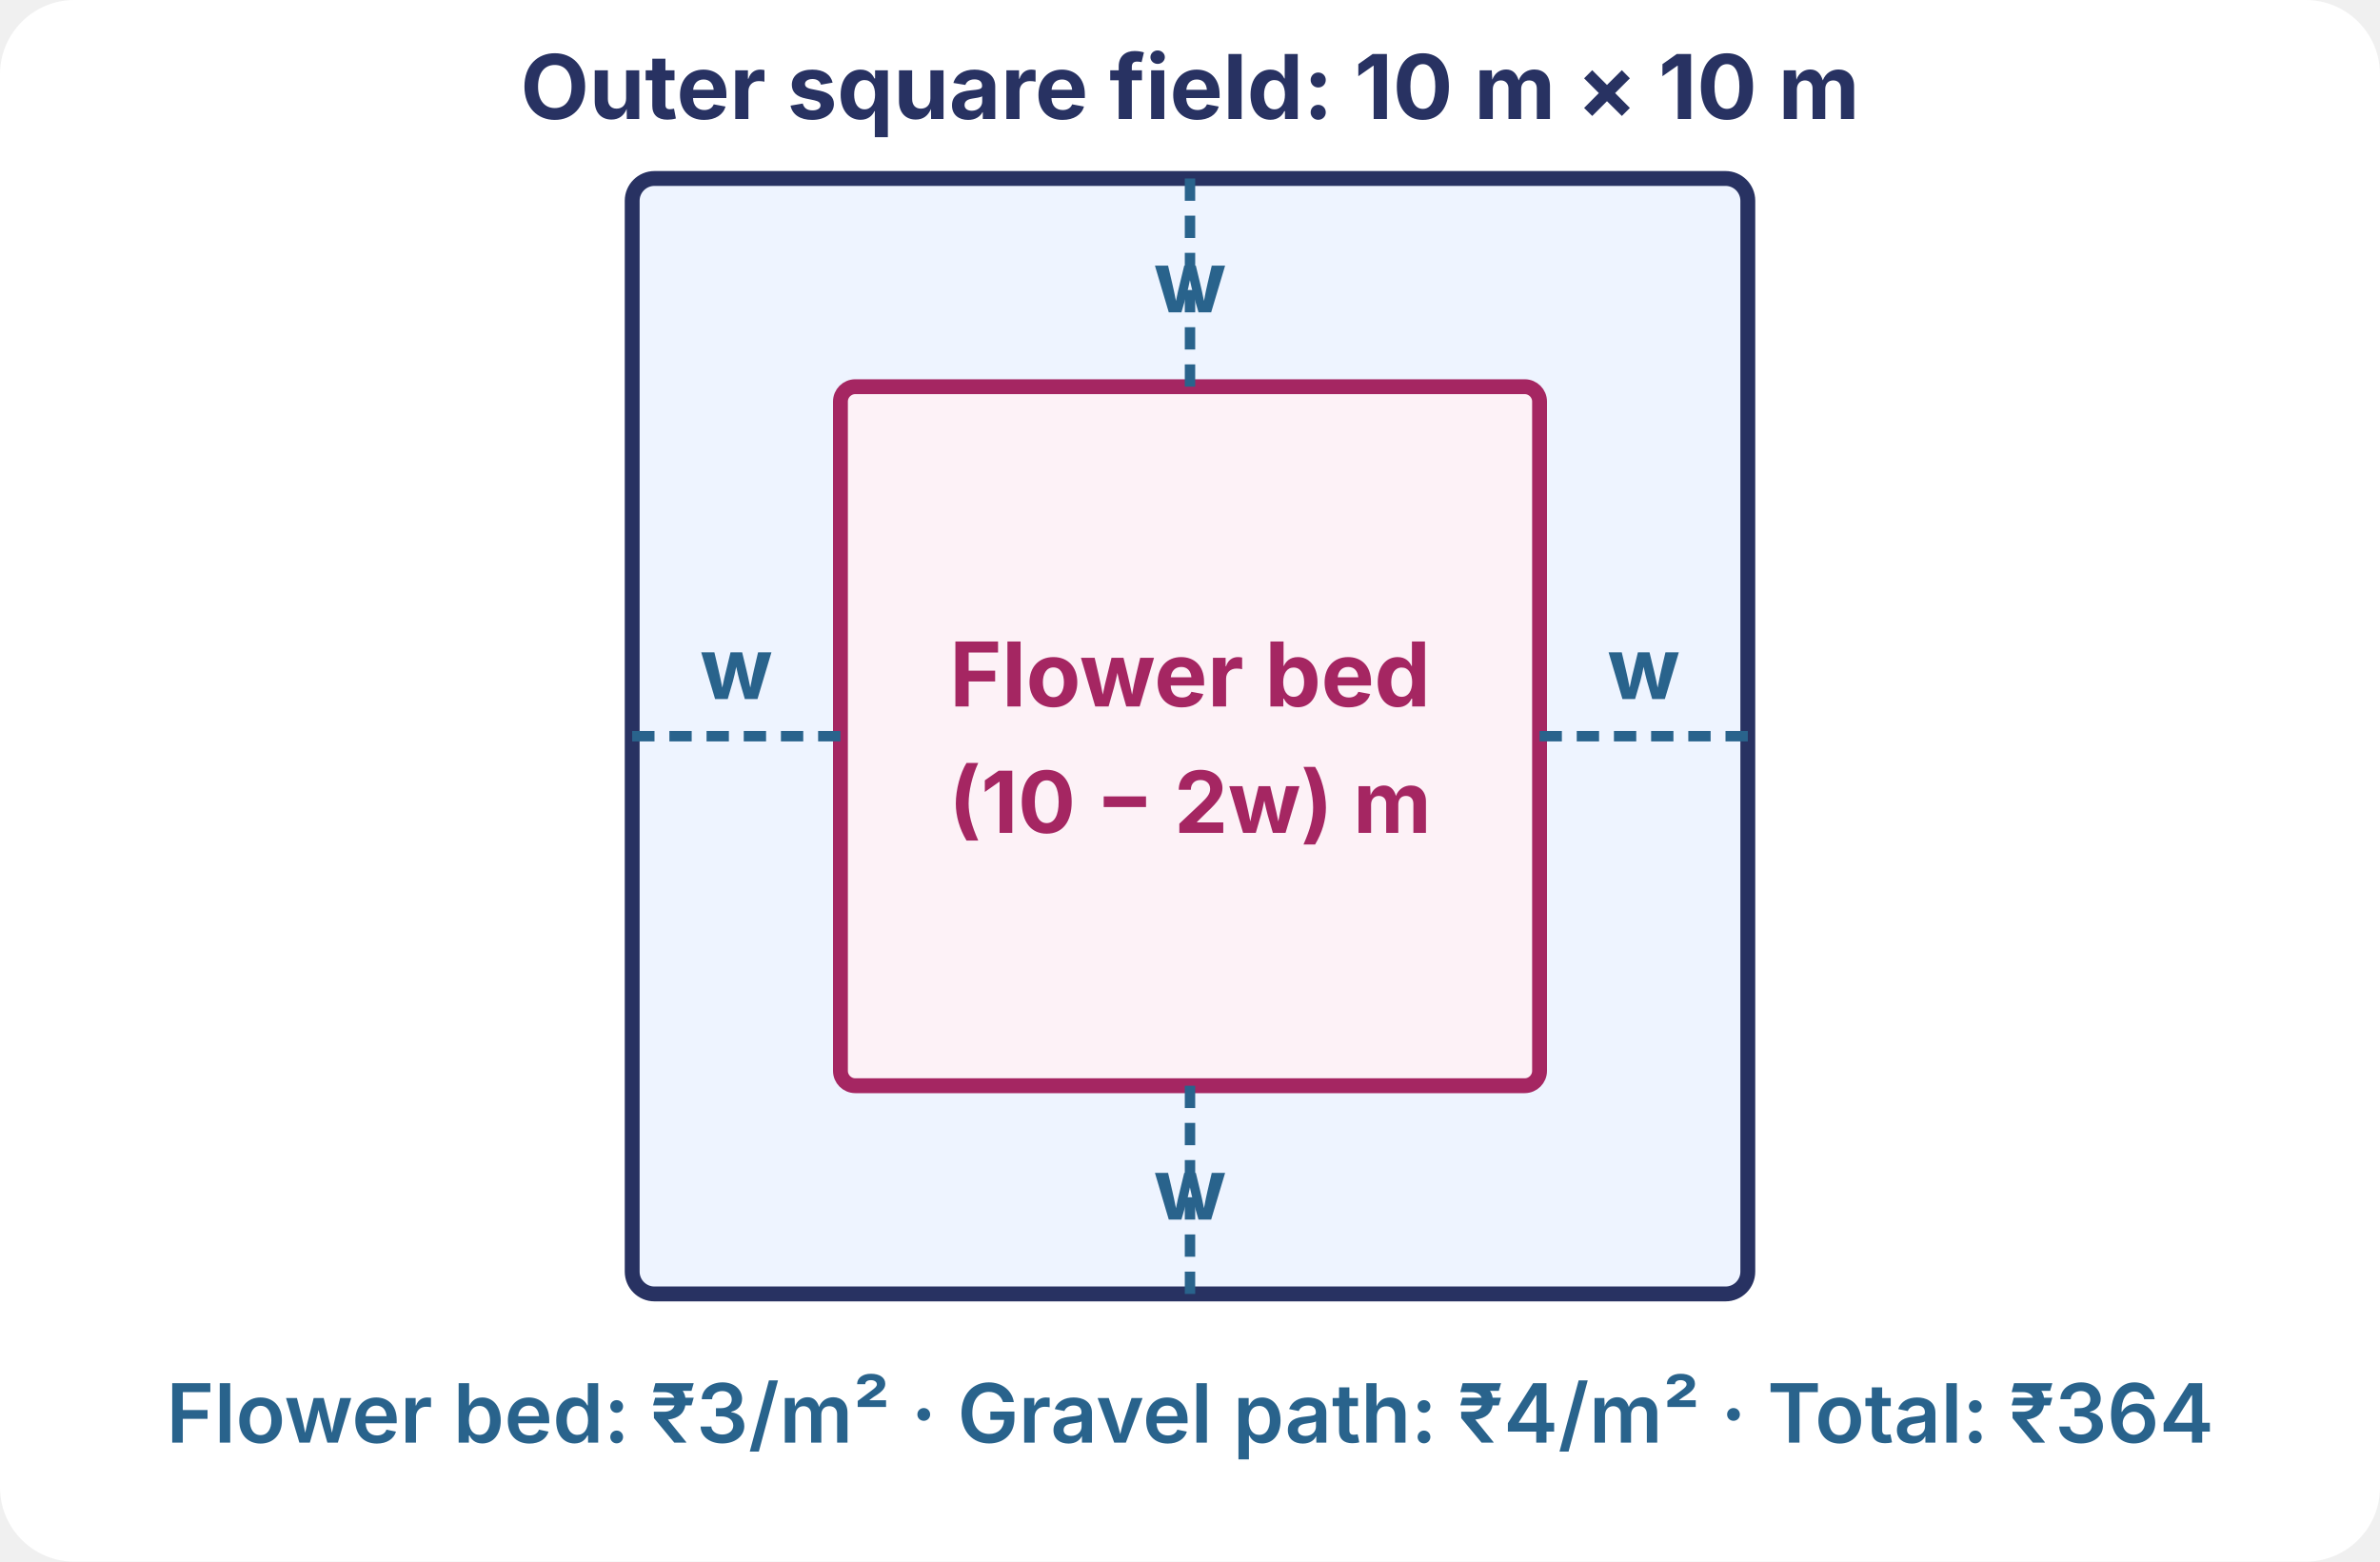
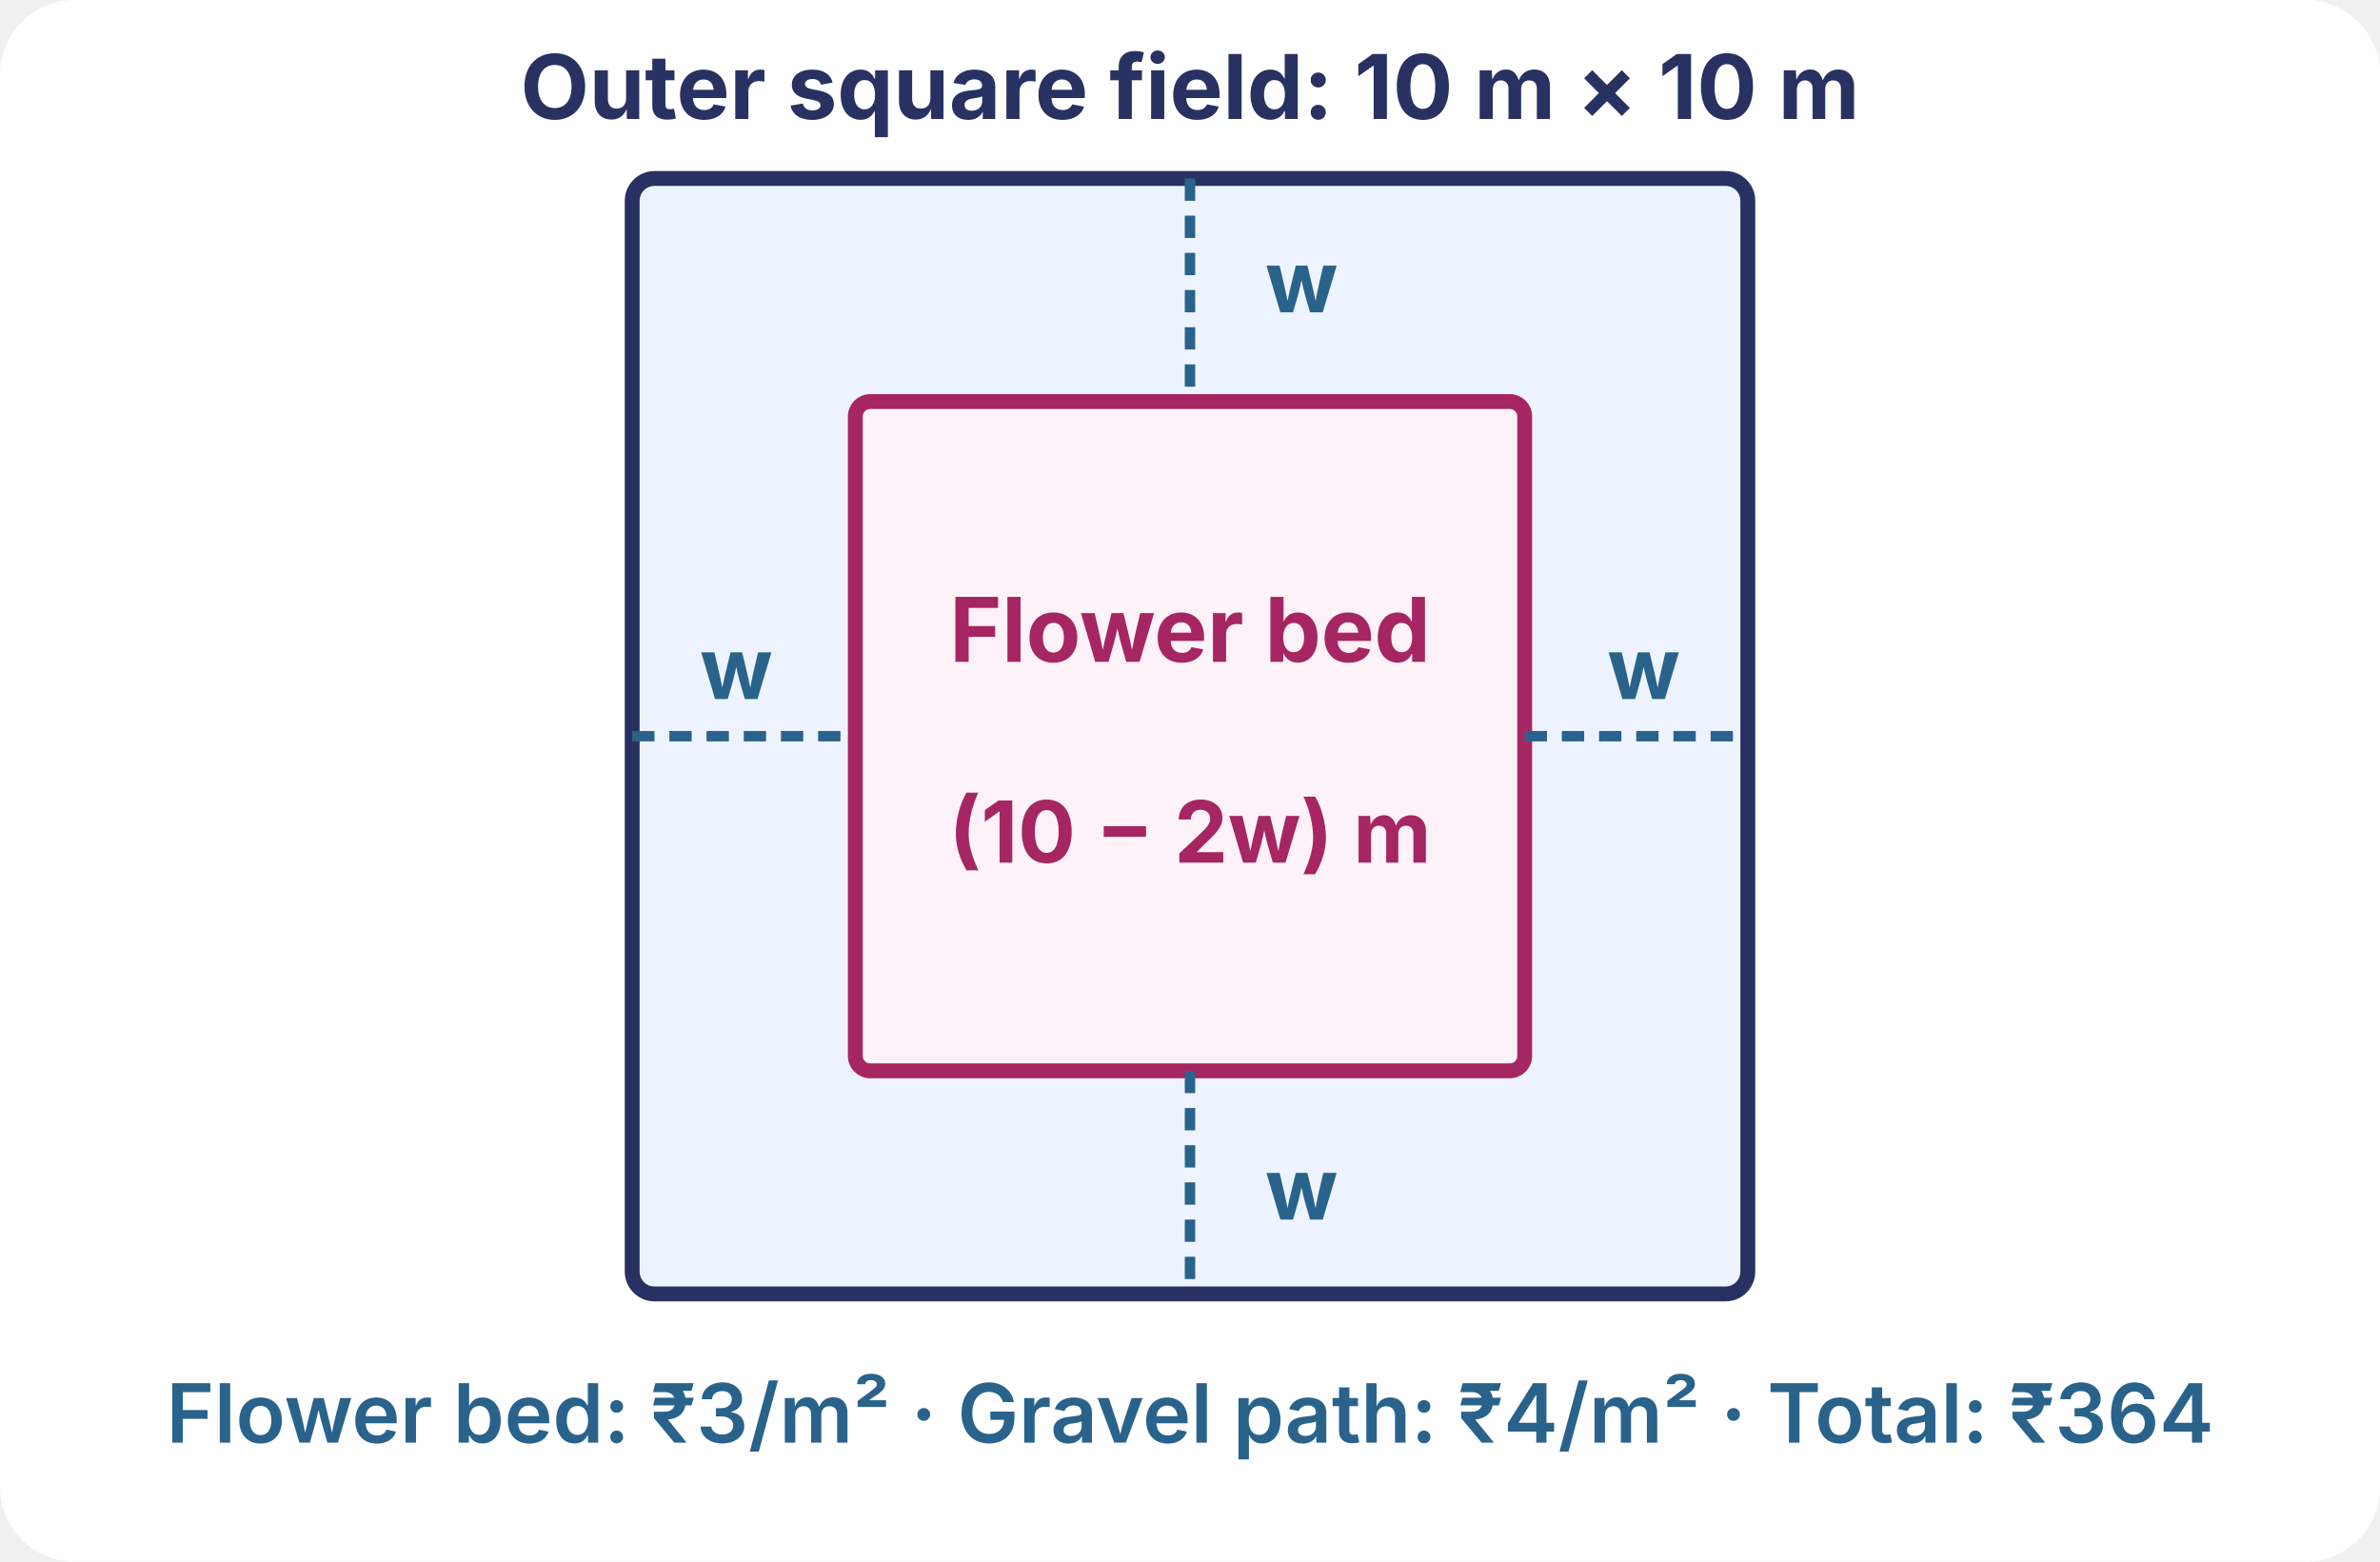
<svg xmlns="http://www.w3.org/2000/svg" width="320" height="210" viewBox="0 0 320 210" role="img" aria-labelledby="title">
  <rect width="320" height="210" rx="10" fill="#ffffff" />
  <rect x="85" y="24" width="150" height="150" rx="3" fill="#eef4ff" stroke="#283262" stroke-width="2" />
-   <rect x="113" y="52" width="94" height="94" rx="2" fill="#fdf2f7" stroke="#a52662" stroke-width="2" />
+   <rect x="115" y="54" width="90" height="90" rx="2" fill="#fdf2f7" stroke="#a52662" stroke-width="2" />
  <g stroke="#29638c" stroke-width="1.4" stroke-dasharray="3 2">
-     <line x1="85" y1="99" x2="113" y2="99" />
-     <line x1="207" y1="99" x2="235" y2="99" />
-     <line x1="160" y1="24" x2="160" y2="52" />
-     <line x1="160" y1="146" x2="160" y2="174" />
+     <line x1="85" y1="99" x2="115" y2="99" />
+     <line x1="205" y1="99" x2="235" y2="99" />
+     <line x1="160" y1="24" x2="160" y2="54" />
+     <line x1="160" y1="144" x2="160" y2="174" />
  </g>
  <g font-family="system-ui, -apple-system, sans-serif" text-anchor="middle" fill="#283262">
    <text x="160" y="16" font-size="12" font-weight="700">Outer square field: 10 m × 10 m</text>
    <text x="99" y="94" font-size="11.5" font-weight="700" fill="#29638c">w</text>
    <text x="221" y="94" font-size="11.5" font-weight="700" fill="#29638c">w</text>
-     <text x="160" y="42" font-size="11.5" font-weight="700" fill="#29638c">w</text>
-     <text x="160" y="164" font-size="11.5" font-weight="700" fill="#29638c">w</text>
-     <text x="160" y="95" font-size="12" font-weight="700" fill="#a52662">Flower bed</text>
-     <text x="160" y="112" font-size="11.5" font-weight="700" fill="#a52662">(10 − 2w) m</text>
+     <text x="175" y="42" font-size="11.5" font-weight="700" fill="#29638c">w</text>
+     <text x="175" y="164" font-size="11.5" font-weight="700" fill="#29638c">w</text>
+     <text x="160" y="89" font-size="12" font-weight="700" fill="#a52662">Flower bed</text>
+     <text x="160" y="116" font-size="11.5" font-weight="700" fill="#a52662">(10 − 2w) m</text>
    <text x="160" y="194" font-size="11" fill="#29638c" font-weight="600">Flower bed: ₹3/m² · Gravel path: ₹4/m² · Total: ₹364</text>
  </g>
</svg>
